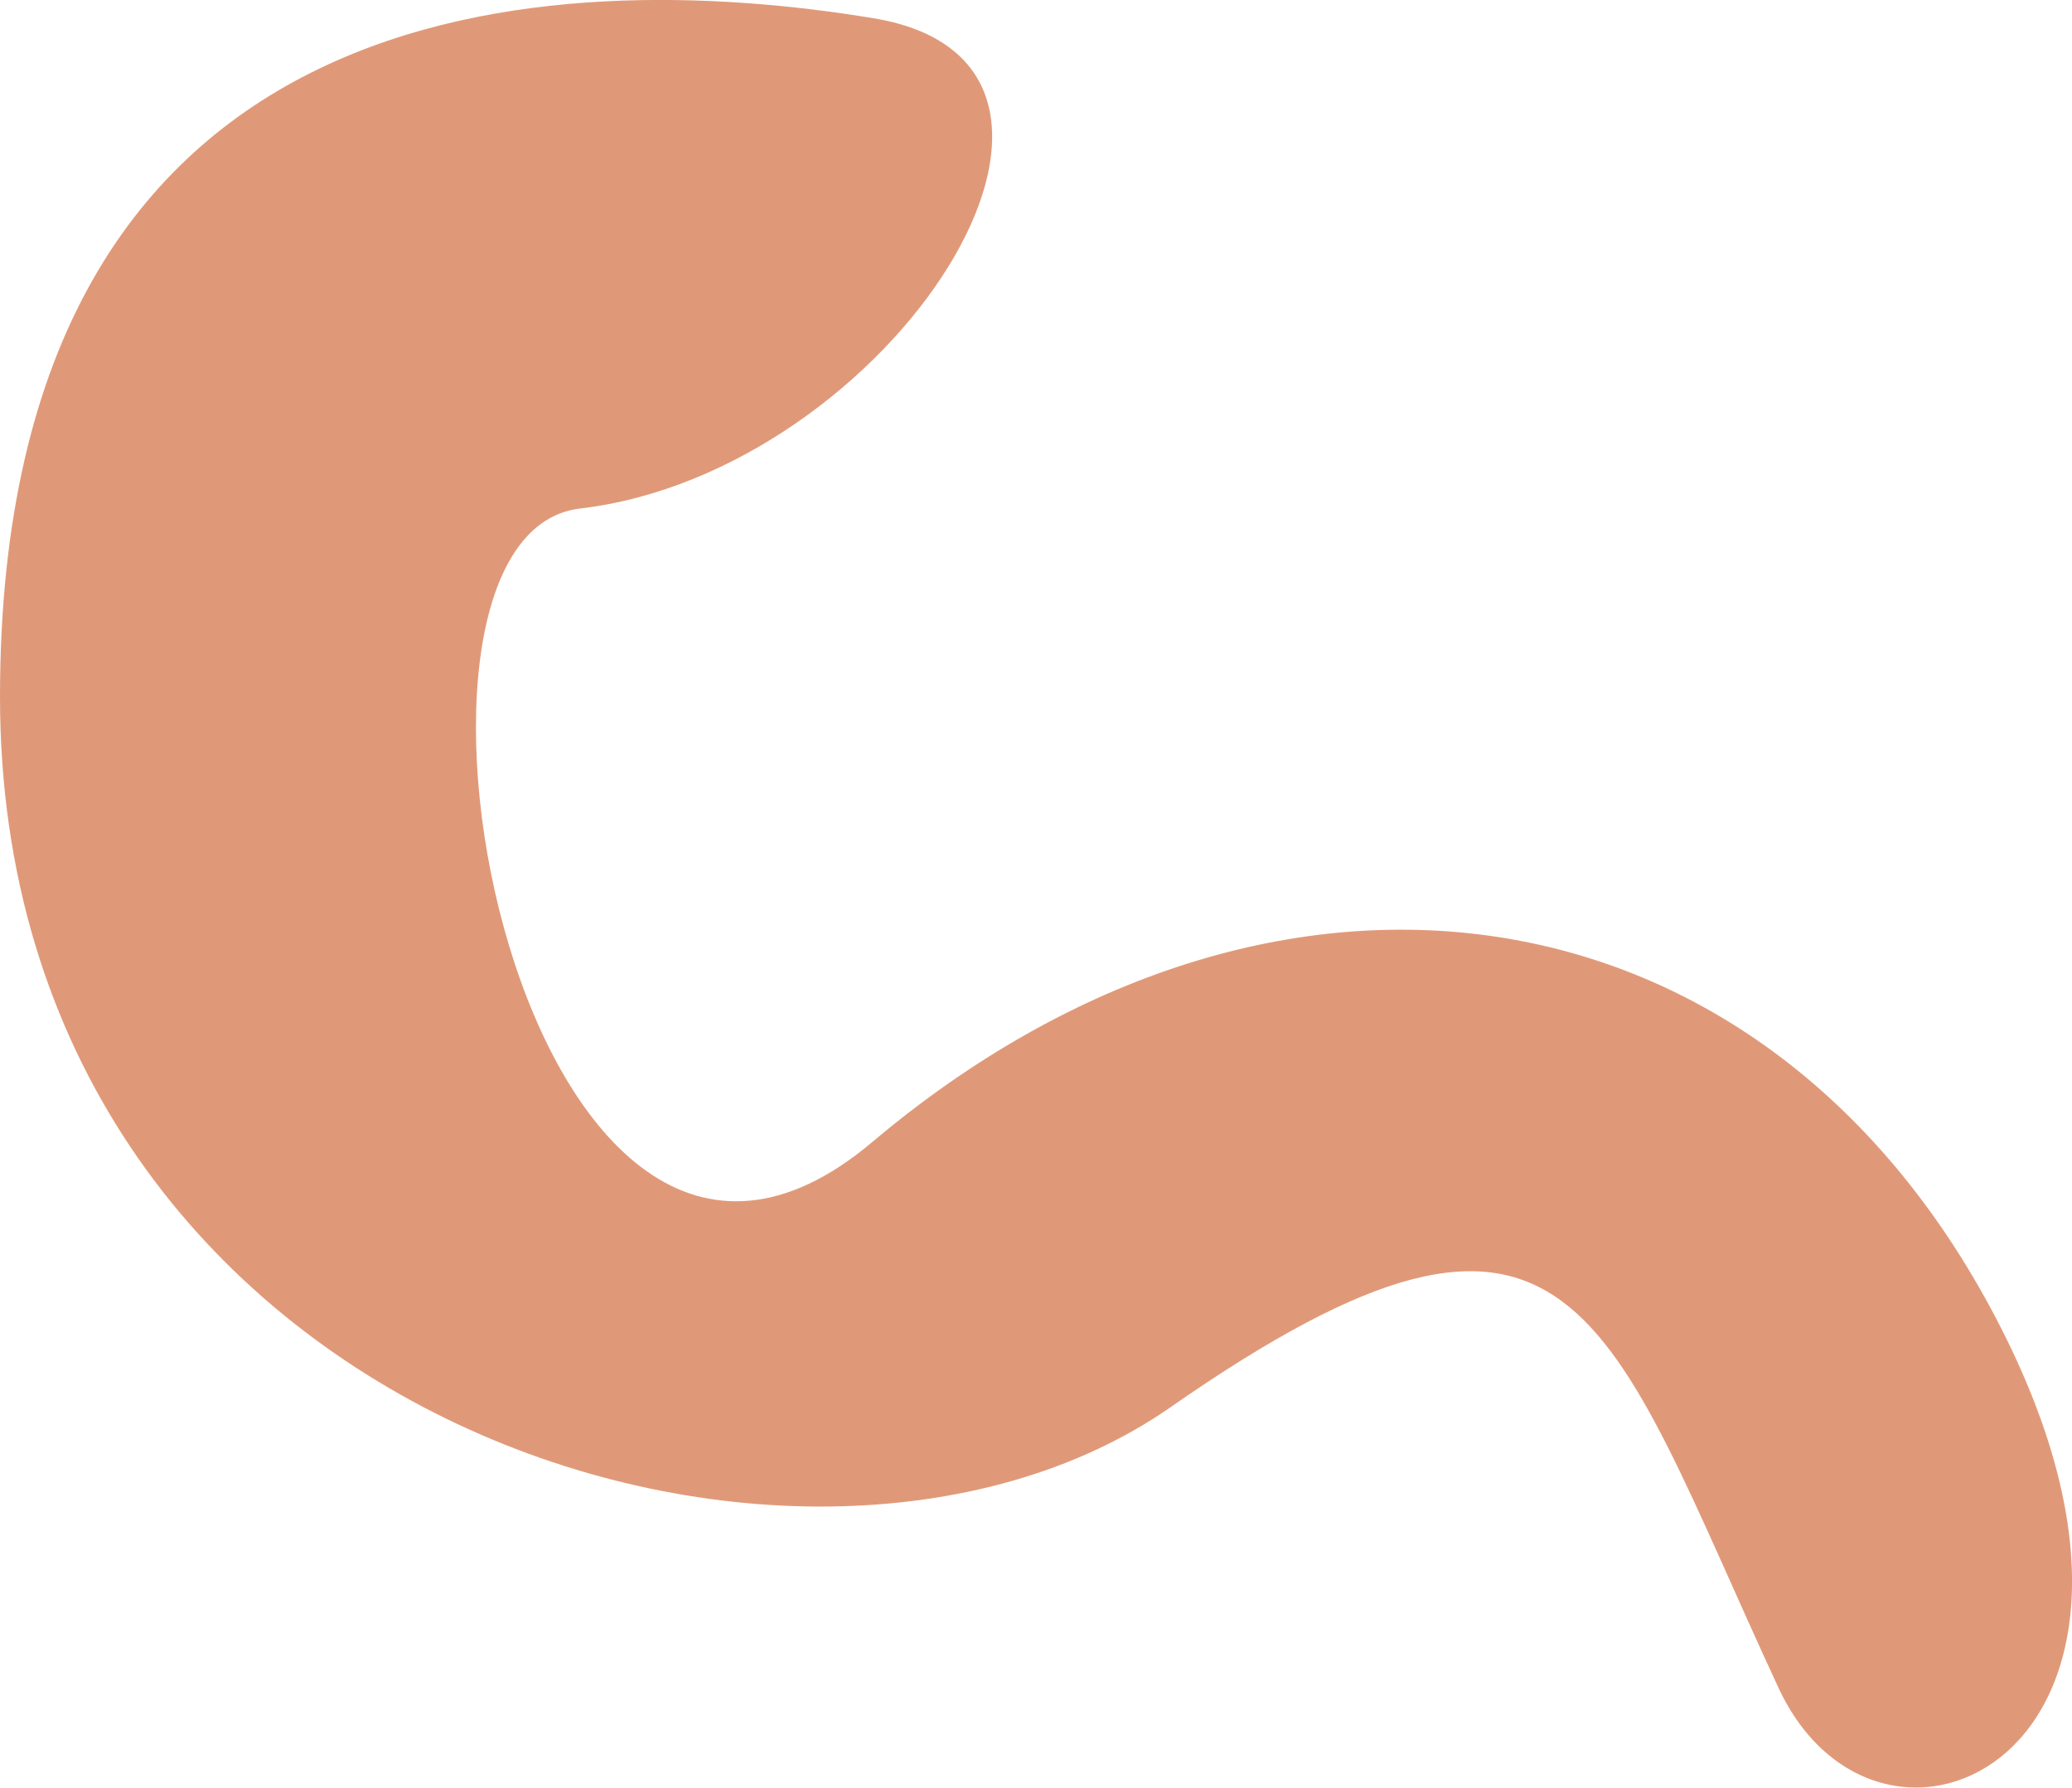
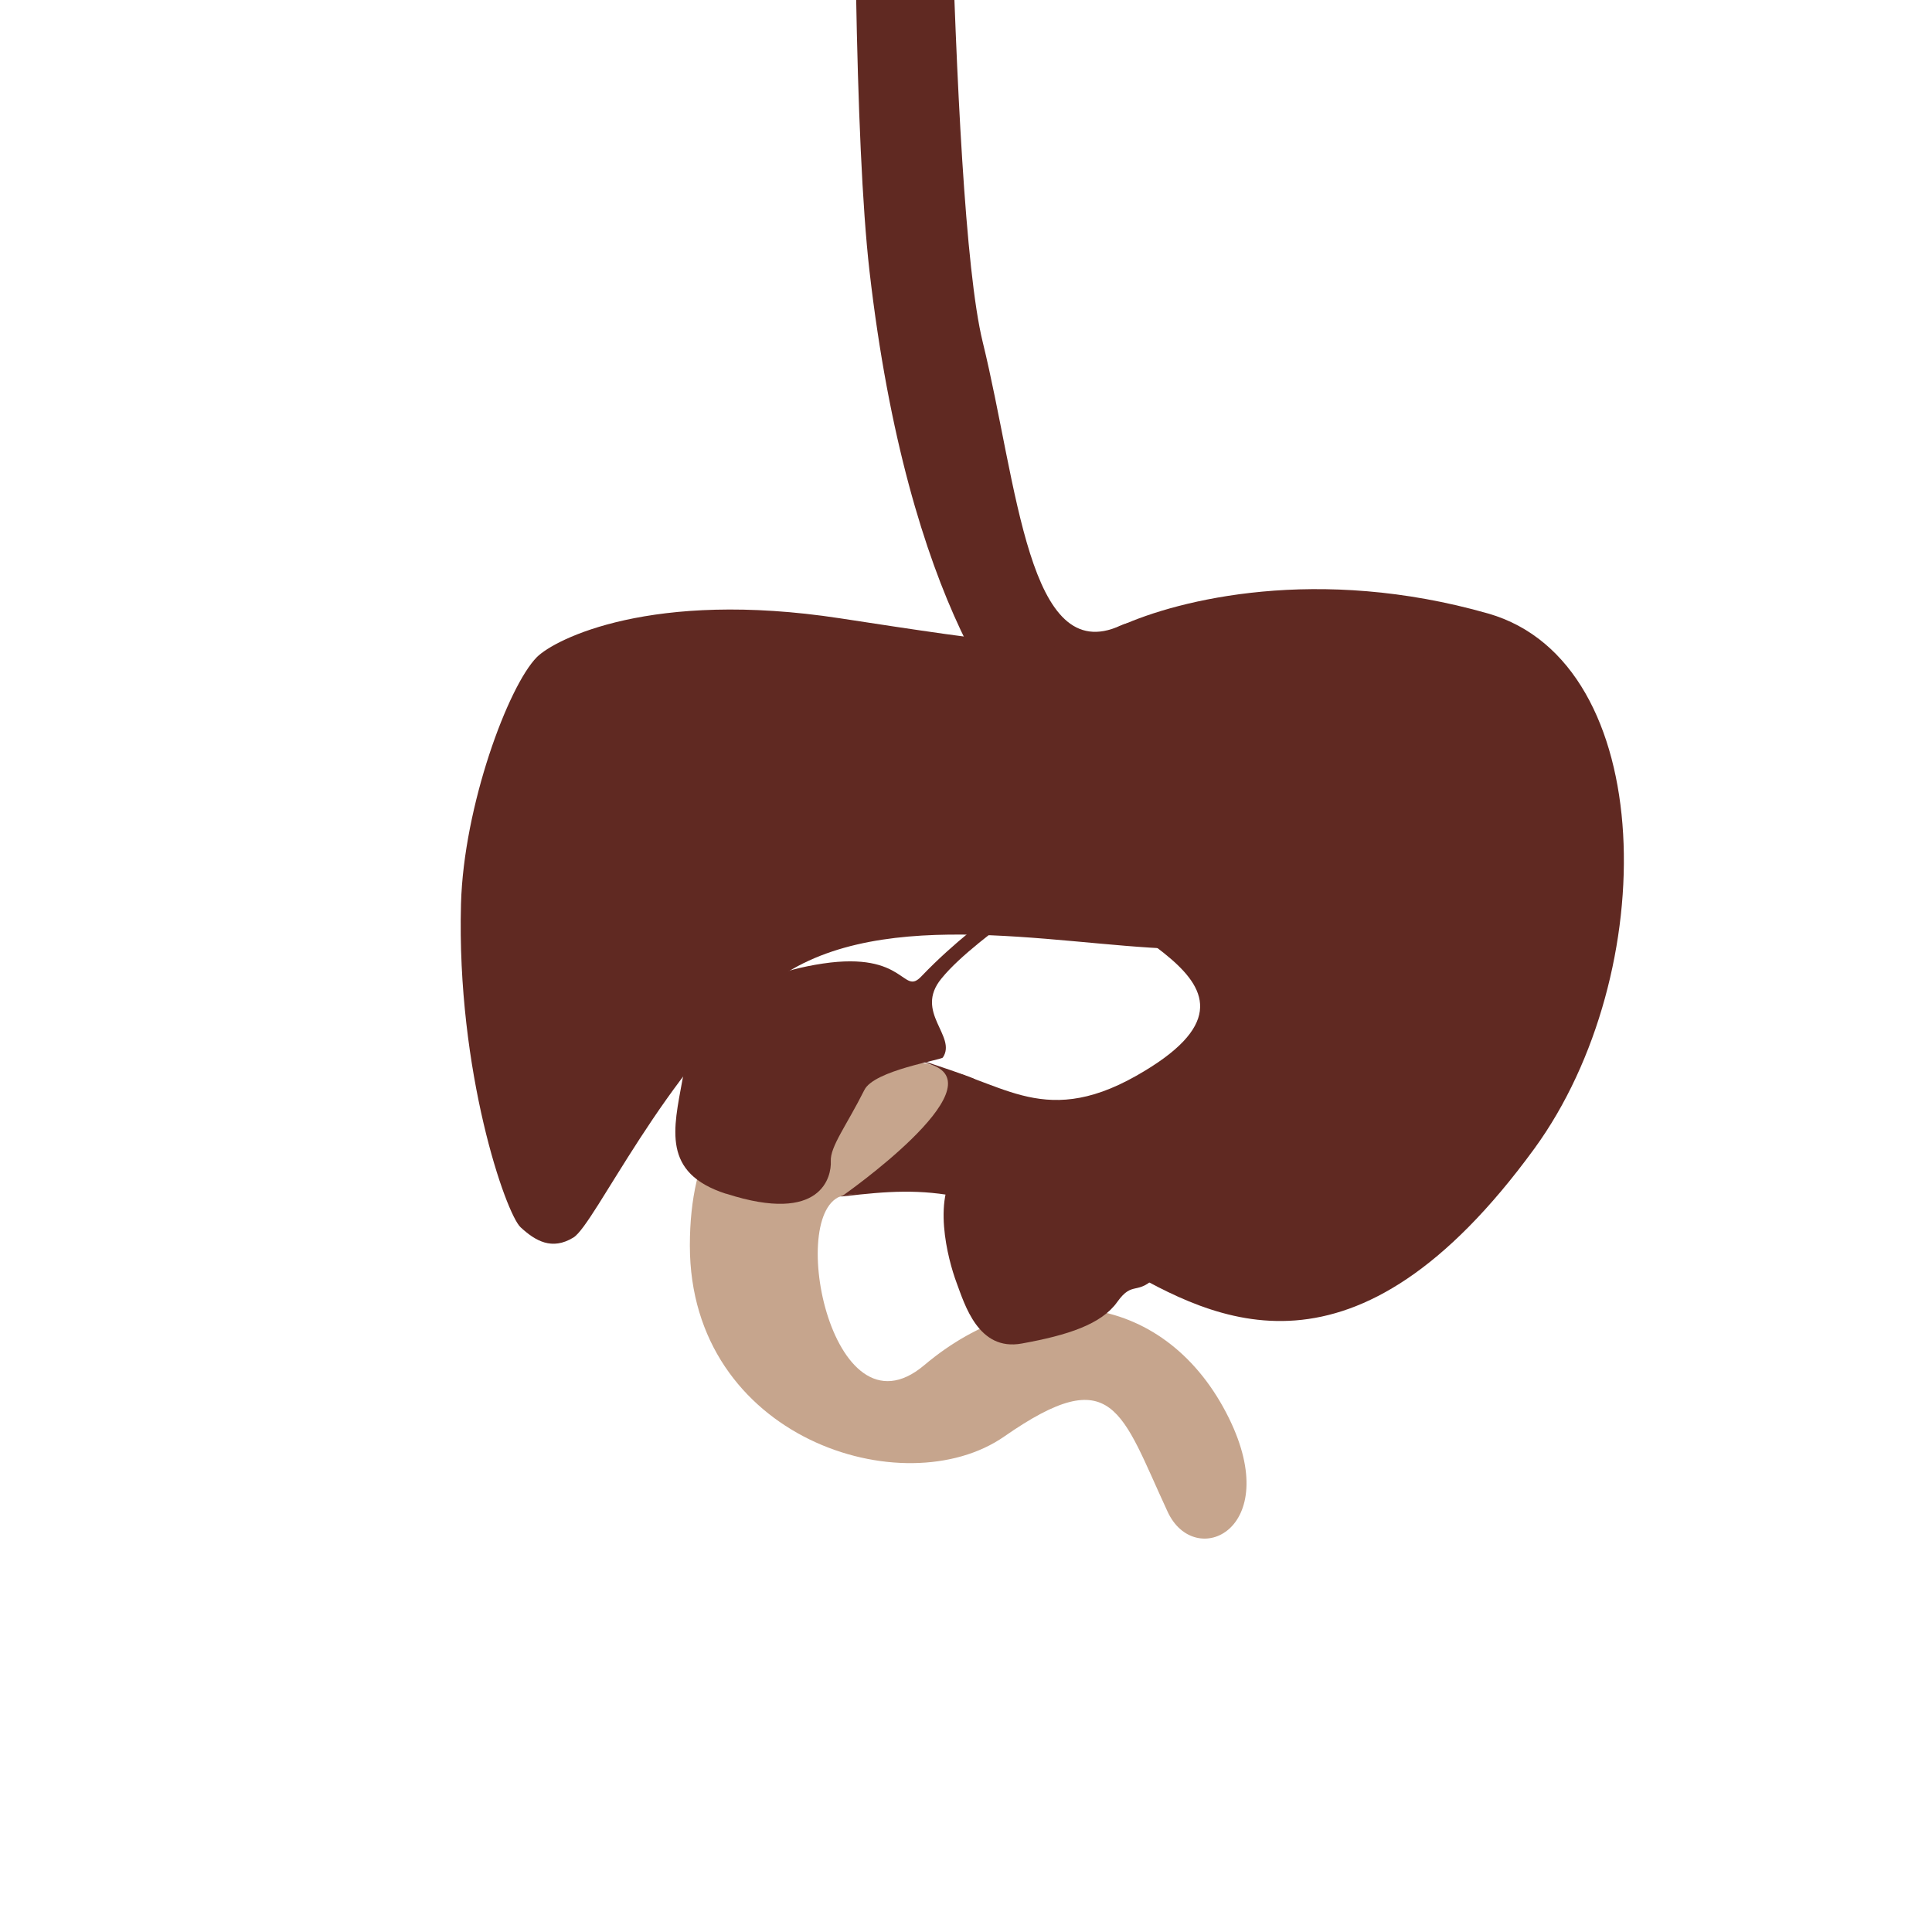
- <svg xmlns="http://www.w3.org/2000/svg" id="Layer_2" data-name="Layer 2" viewBox="0 0 147.52 127.25">
+ <svg xmlns="http://www.w3.org/2000/svg" viewBox="0 0 512 512">
  <defs>
    <style>
-       .cls-1 {
-         fill: #e09978;
+       .cls-1, .cls-2 {
+         fill: #602922;
+       }
+ 
+       .cls-3 {
+         fill: rgba(96, 41, 34, 0);
+       }
+ 
+       .cls-4 {
+         fill: #c6a58d;
+       }
+ 
+       .cls-4, .cls-2 {
        isolation: isolate;
      }
    </style>
  </defs>
-   <g id="Layer_1-2" data-name="Layer 1">
-     <path id="Duodenum" class="cls-1" d="M41.3,36.2c-16.3,1.9-4.1,66.1,20.8,45.1,28.8-24.3,64.5-19.1,80.8,14.1,14.5,29.6-9.1,40.3-16.3,24.7-12.3-26.5-14.3-40.1-43.3-19.9C56.8,118.6,0,100.7,0,49.6S39.8-2.4,62.2,1.3c19.9,3.3,1.2,32.3-20.9,34.9h0Z" />
+   <g id="Layer_2" data-name="Layer 2">
+     <path id="Stomach" class="cls-2" d="M296.92,165.9c15.4-7,52.3-16.2,97.5-3.3,45.2,13,46,95.4,12.2,141.8-47.7,65.4-84.6,45.6-109.7,31.2-37.1-21.3-50.9-21.2-73-18.6-16.3,1.9-1.5-38.6,20.9-34.9,19.9,3.3,30.7,17.5,56.3,3,45.8-25.9-15.8-38.3-16.2-55-.3-16.7,2.5-26-6.8-30.9s-5.7-22.2,18.9-33.4h-.1v.1Z" />
+     <path id="Esophagus" class="cls-2" d="M250.92-219.8s-2,102.5-1,103.4,1.2,169,10.5,207c9.3,38,12,86.4,36.5,75.2,15.4-7-9.6,38.4-18.9,33.4s-37.4-38.6-47.6-127.4c-7.8-68.3-1.8-291.7-1.8-291.7h22.3v.1Z" />
+     <path id="Duodenum" class="cls-4" d="M224.12,316.7c-16.3,1.9-4.1,66.1,20.8,45.1,28.8-24.3,64.5-19.1,80.8,14.1,14.5,29.6-9.1,40.3-16.3,24.7-12.3-26.5-14.3-40.1-43.3-19.9-26.5,18.4-83.3.5-83.3-50.6s39.8-52,62.2-48.3c19.9,3.3,1.2,32.3-20.9,34.9h0Z" />
+     <path id="Pyloric_Sphincter" data-name="Pyloric Sphincter" class="cls-2" d="M238.52,315.1c-6.3.4-15.1,1.7-15.1,1.7,0,0,40.9-28.6,23.5-34.6s6.9,1.8,11,3.6c7,2.9-10.9,28.8-19.4,29.3Z" />
+   </g>
+   <g id="Lower">
+     <path id="Lower_Esophageal_Sphincter" data-name="Lower Esophageal Sphincter" class="cls-2" d="M300.48,164.82s4.3,6.9-11,27.3-9.7,9.2-12.3,7.9c-4.1-2.1-8.6-7.5-8.6-7.5,0,0,7.9-7.2,11.1-11.1s6.4-13.6,6.4-13.6c0,0,3,1,6.6,0s7.7-2.8,7.7-2.8v-.2h.1Z" />
+     <path id="Layer_30" data-name="Layer 30" class="cls-3" d="M138.27,325.25c-1.3-1.1-24.9-54.9-12.7-104.6,12.2-49.7,17.8-53.6,63-57.4s76.2,12.5,105,9,76.3-1,82.4.8c5.7,1.7,1,22.7-2.7,27.2-10.9,13.2-31.2,46-50.1,65.1-22.2,22.4-71.4,5.3-93,22.3s-51.1,18.5-66.1,31.2-17.7,13.2-25.8,6.3h0v.1Z" />
+     <g id="Pancreas">
+       <path class="cls-1" d="M254.57,308.65c8-8,18.4-3.6,24.7-7.2s16.3-1.7,22.6-1.7,17.7,7.4,21.5,5.3,20.7,2.4,27.1,1.4,16.3,5.5,21,3.5,6.6,1.8,13.1-.6,14.6-1.8,8.1,5.9-26.3,11.5-29,14.7c-2.7,3.1-14.8-2.1-20.1,2s-17.4-3.8-21.2.8-10.1-.4-15.6,5.2c-5.5,5.7-6.5,1.2-10.7,7.1s-13.1,8.8-25.3,11c-11.5,2.1-15.1-10.3-17.3-16.2s-6.9-23.2,1-31.2h.1Z" />
+       <path class="cls-1" d="M263.27,309.15c6.3-3.4,12.9-4.3,20.6-3.9s21.4,4.7,28,4.9,12.1-2.6,18.3-.8,13.4,3.1,19.6,4.6-5.2,3.1-13.3.7-20.1-3.1-23.7-1-19.5-4.3-23.9-1.5-18.1-5.2-24.2,0-6.2-.7-1.6-3.2h0l.2.2h0Z" />
+     </g>
+     <path id="Gallbladder" class="cls-1" d="M192.37,316.35c-17-5.5-13.9-17.1-11.5-30.3,3-16.5,15.1-27.4,37.2-30.7s21.1,8.7,26.1,3.4c9.2-9.6,17.1-14.9,20.8-18.4,5.6-5.4,10.5-3,4.4,1.8-5,3.9-14.9,11-19.9,17.2-7.3,8.9,4.2,15.2.4,20.9-.5.7-18.2,3.4-20.8,8.6-4.7,9.4-9.1,15-8.9,18.9s-2.3,16.8-27.7,8.6h-.1Z" />
+     <path id="Liver" class="cls-1" d="M375.77,173.25c4.7,1.3,2.9,18.7-1.4,26.4s-30.8,52.9-63.3,51.8-80.6-12.3-107.8,10-45.6,63-51.3,66.5-10.1.9-14-2.7-17-41.2-15.8-85.7c.7-25.9,12.5-57.7,20.1-65.4,4.8-4.8,30.5-17.9,80.3-10.3,41.1,6.3,63.5,9.7,90,7s53.2-.5,63.2,2.3h0v.1Z" />
  </g>
</svg>
